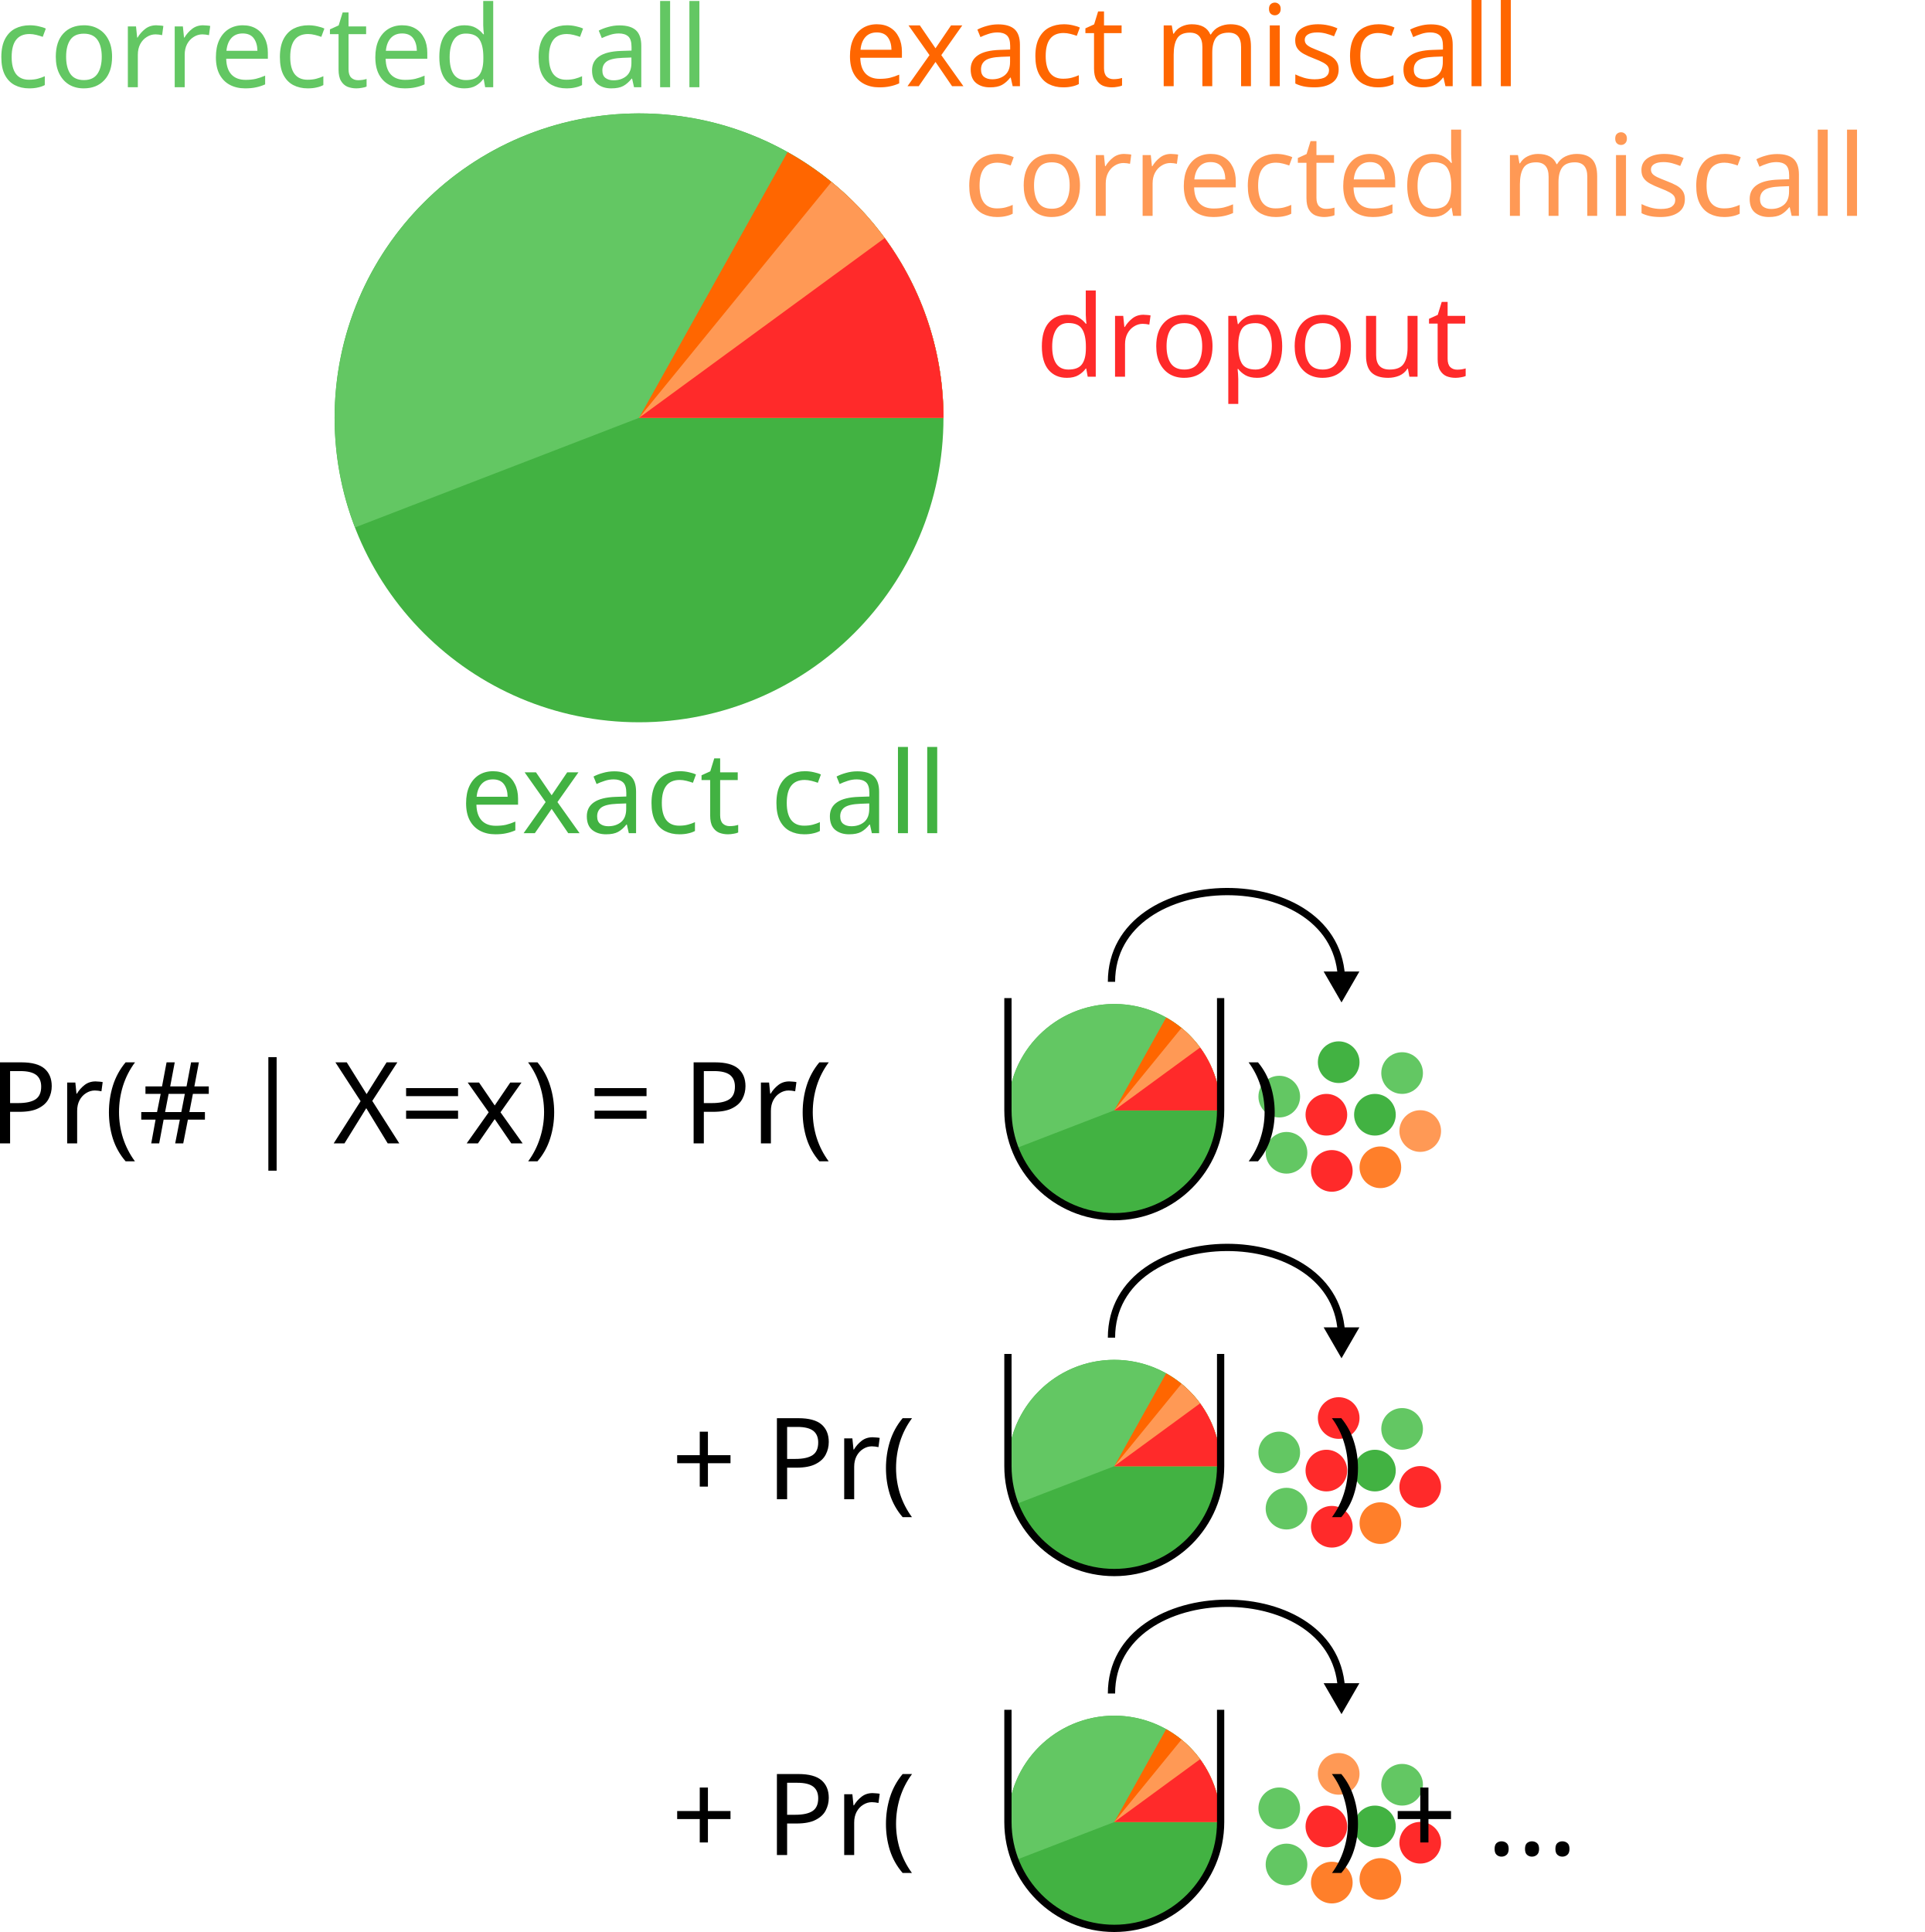
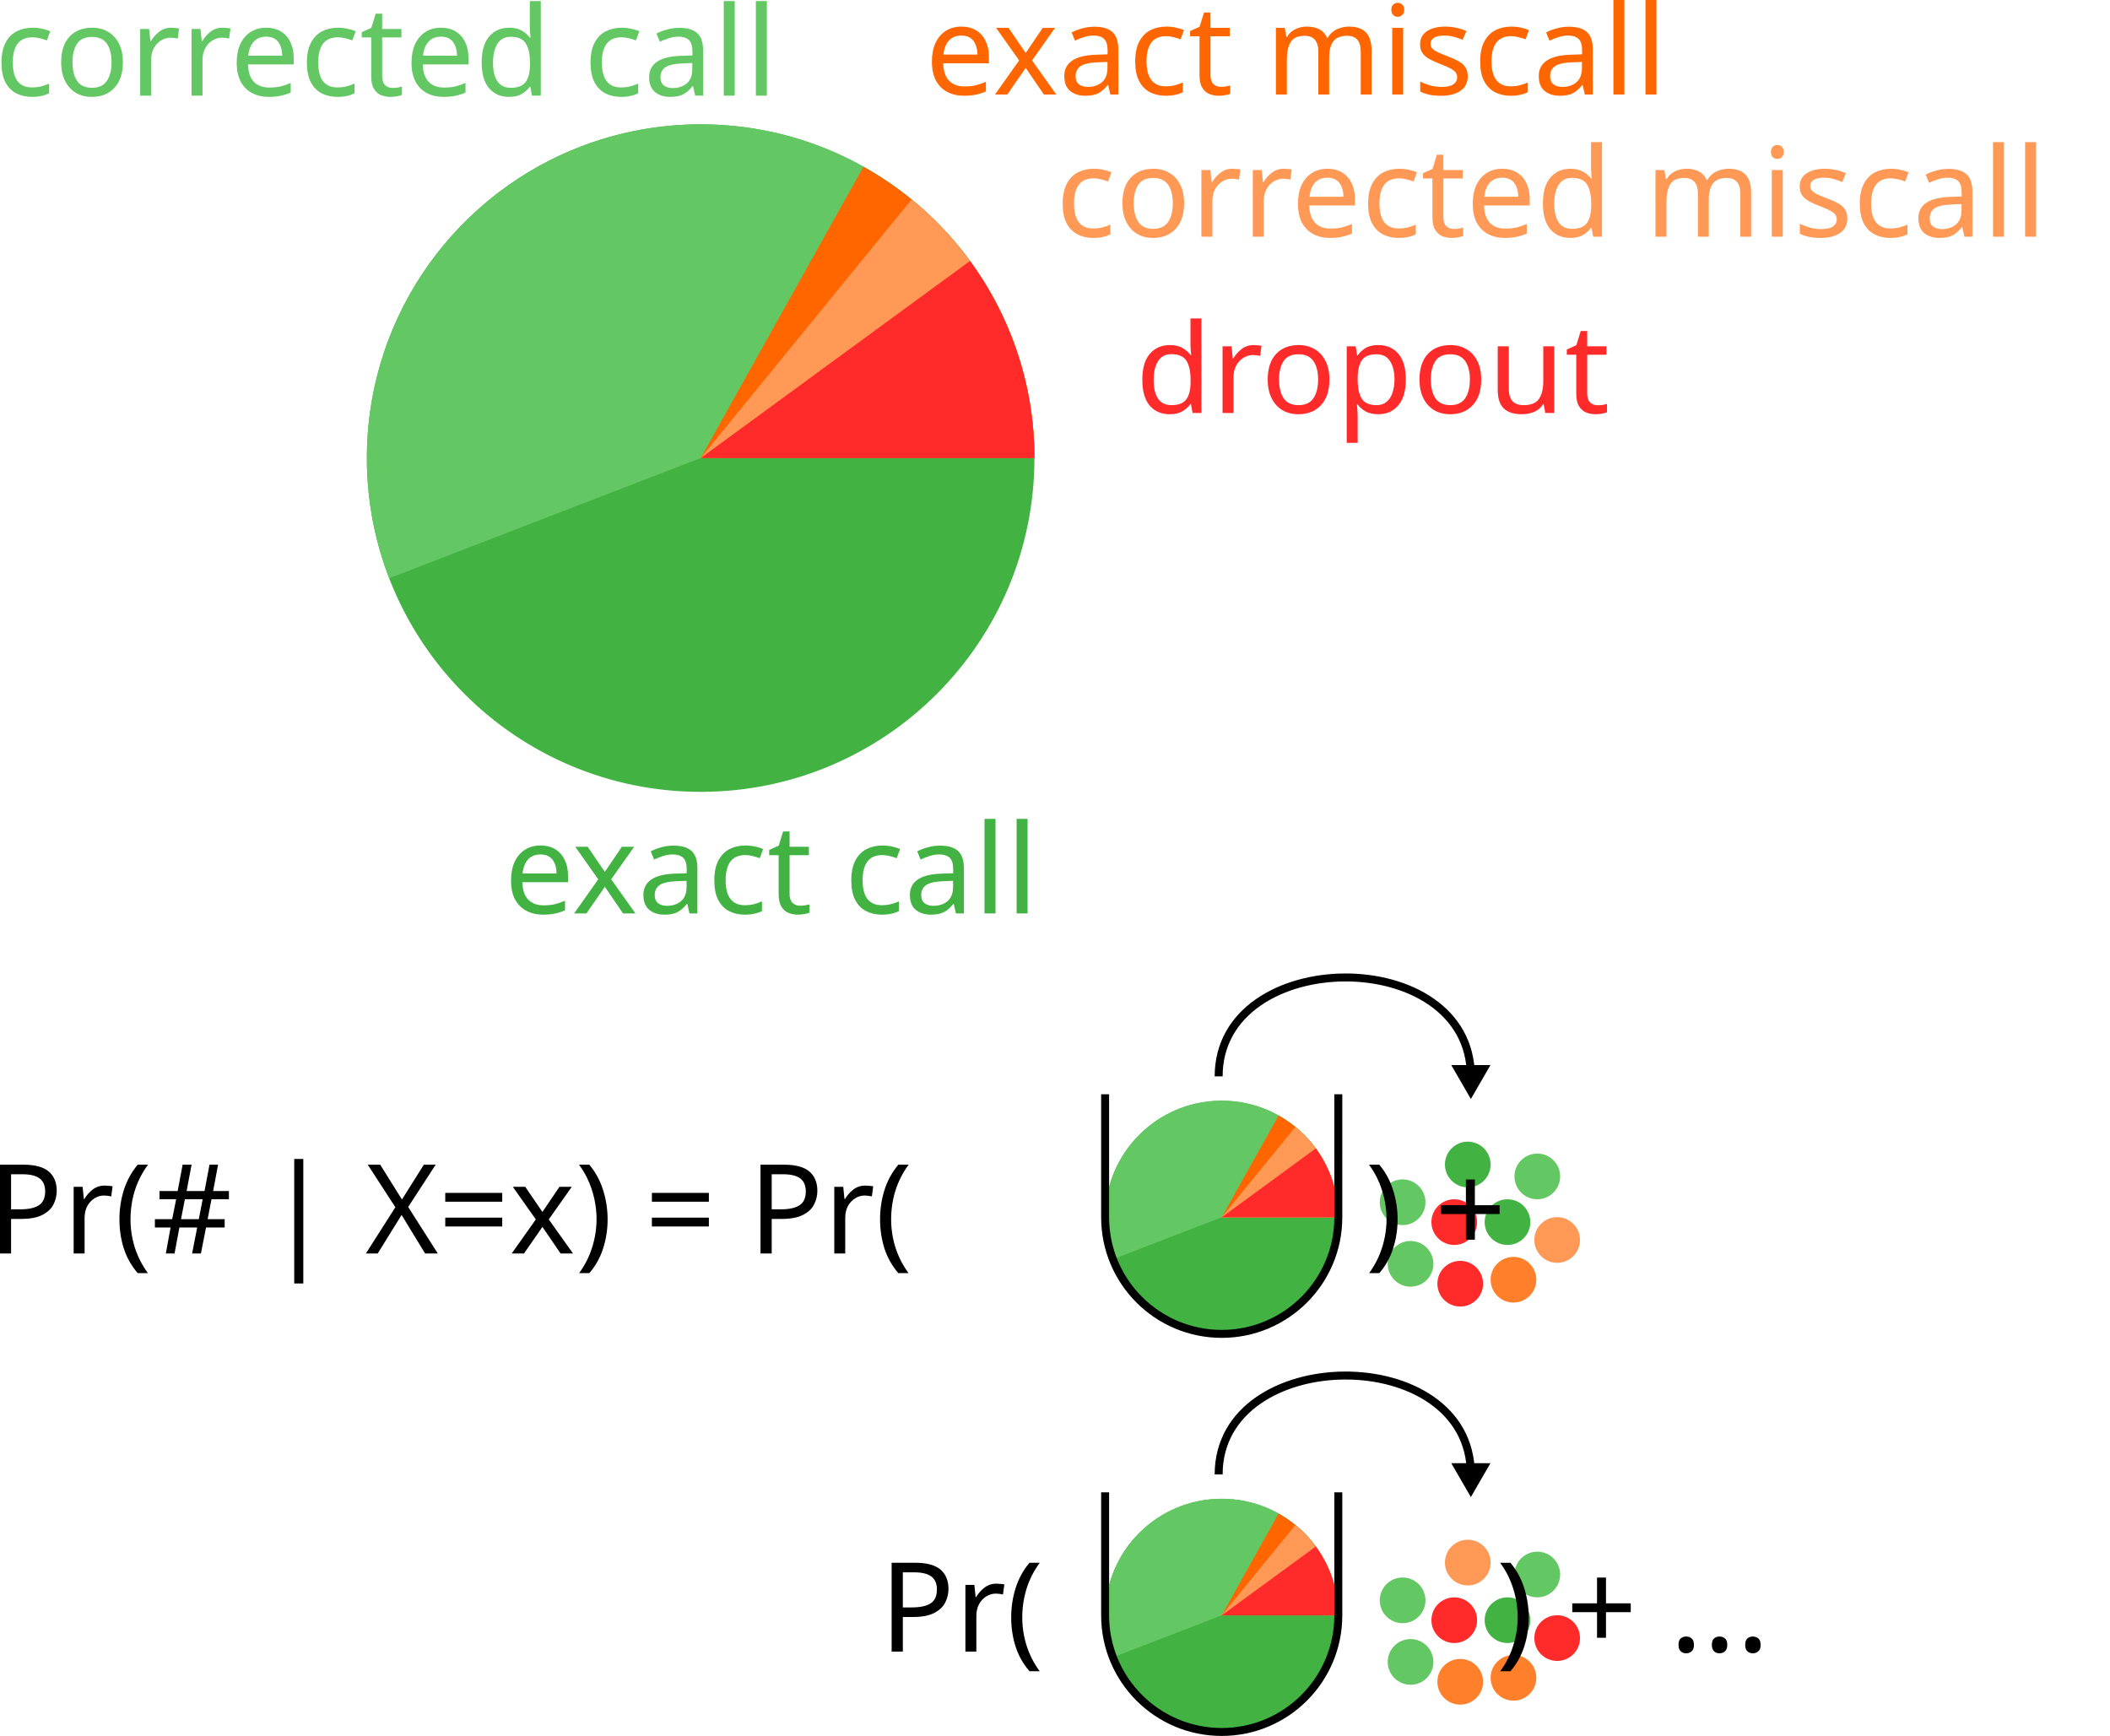
- <svg xmlns="http://www.w3.org/2000/svg" width="74.79mm" height="75.082mm" viewBox="0 0 265.002 266.038" id="svg2" version="1.1">
+ <svg xmlns="http://www.w3.org/2000/svg" width="74.79mm" height="61.535mm" viewBox="0 0 265.002 218.038" id="svg2" version="1.1">
  <defs id="defs4">
    <marker orient="auto" refY="0" refX="0" id="marker5539" style="overflow:visible">
      <path id="path5541" d="m 5.77,0 -8.65,5 0,-10 8.65,5 z" style="fill:#000000;fill-opacity:1;fill-rule:evenodd;stroke:#000000;stroke-width:1pt;stroke-opacity:1" transform="scale(0.4,0.4)" />
    </marker>
    <marker style="overflow:visible" id="marker5380" refX="0" refY="0" orient="auto">
      <path transform="scale(0.4,0.4)" style="fill:#000000;fill-opacity:1;fill-rule:evenodd;stroke:#000000;stroke-width:1pt;stroke-opacity:1" d="m 5.77,0 -8.65,5 0,-10 8.65,5 z" id="path5382" />
    </marker>
    <marker orient="auto" refY="0" refX="0" id="TriangleOutM" style="overflow:visible">
      <path id="path4387" d="m 5.77,0 -8.65,5 0,-10 8.65,5 z" style="fill:#000000;fill-opacity:1;fill-rule:evenodd;stroke:#000000;stroke-width:1pt;stroke-opacity:1" transform="scale(0.4,0.4)" />
    </marker>
  </defs>
  <g id="layer1" transform="translate(-10.96208,-9.776581)">
    <g id="g4180" transform="translate(-60,0)">
      <circle r="41.921" cy="67.314" cx="158.959" id="path3336" style="fill:#42b242;fill-opacity:1;stroke-width:2;stroke-miterlimit:4;stroke-dasharray:none" />
      <path d="m 119.848,82.405 a 41.921,41.921 0 0 1 9.955,-45.213 41.921,41.921 0 0 1 45.514,-8.477 41.921,41.921 0 0 1 25.564,38.598 l -41.921,0 z" style="fill:#63c763;fill-opacity:1;stroke-width:2;stroke-miterlimit:4;stroke-dasharray:none" id="circle4140" />
      <path id="path4142" style="fill:#ff6600;fill-opacity:1;stroke-width:2;stroke-miterlimit:4;stroke-dasharray:none" d="m 179.411,30.72 a 41.921,41.921 0 0 1 21.47,36.594 l -41.921,0 z" />
      <path d="m 185.455,34.827 a 41.921,41.921 0 0 1 15.426,32.487 l -41.921,0 z" style="fill:#ff9955;fill-opacity:1;stroke-width:2;stroke-miterlimit:4;stroke-dasharray:none" id="path4144" />
      <path id="path4148" style="fill:#ff2a2a;fill-opacity:1;stroke-width:2;stroke-miterlimit:4;stroke-dasharray:none" d="m 192.788,42.555 a 41.921,41.921 0 0 1 8.092,24.759 l -41.921,0 z" />
    </g>
    <text xml:space="preserve" style="font-style:normal;font-weight:normal;font-size:15.625px;line-height:125%;font-family:sans-serif;letter-spacing:0px;word-spacing:0px;fill:#42b242;fill-opacity:1;stroke:none;stroke-width:1px;stroke-linecap:butt;stroke-linejoin:miter;stroke-opacity:1" x="74.286" y="124.505" id="text4150">
      <tspan id="tspan4152" x="74.286" y="124.505">exact call</tspan>
    </text>
    <text xml:space="preserve" style="font-style:normal;font-weight:normal;font-size:15.625px;line-height:125%;font-family:sans-serif;letter-spacing:0px;word-spacing:0px;fill:#63c763;fill-opacity:1;stroke:none;stroke-width:1px;stroke-linecap:butt;stroke-linejoin:miter;stroke-opacity:1" x="10.286" y="21.791" id="text4154">
      <tspan id="tspan4156" x="10.286" y="21.791">corrected call</tspan>
    </text>
    <text xml:space="preserve" style="font-style:normal;font-weight:normal;font-size:15.625px;line-height:125%;font-family:sans-serif;letter-spacing:0px;word-spacing:0px;fill:#000000;fill-opacity:1;stroke:none;stroke-width:1px;stroke-linecap:butt;stroke-linejoin:miter;stroke-opacity:1" x="153.571" y="61.648" id="text4158">
      <tspan id="tspan4160" x="153.571" y="61.648" style="fill:#ff2a2a">dropout</tspan>
    </text>
    <text xml:space="preserve" style="font-style:normal;font-weight:normal;font-size:15.625px;line-height:125%;font-family:sans-serif;letter-spacing:0px;word-spacing:0px;fill:#000000;fill-opacity:1;stroke:none;stroke-width:1px;stroke-linecap:butt;stroke-linejoin:miter;stroke-opacity:1" x="127.143" y="21.648" id="text4162">
      <tspan id="tspan4164" x="127.143" y="21.648" style="fill:#ff6600">exact miscall</tspan>
    </text>
    <text xml:space="preserve" style="font-style:normal;font-weight:normal;font-size:15.625px;line-height:125%;font-family:sans-serif;letter-spacing:0px;word-spacing:0px;fill:#ff9955;fill-opacity:1;stroke:none;stroke-width:1px;stroke-linecap:butt;stroke-linejoin:miter;stroke-opacity:1" x="143.571" y="39.505" id="text4166">
      <tspan id="tspan4168" x="143.571" y="39.505" style="fill:#ff9955">corrected miscall</tspan>
    </text>
-     <g id="g3449" transform="translate(94,-9)">
-       <ellipse ry="14.644" rx="14.644" style="fill:#42b242;fill-opacity:1;stroke-width:2;stroke-miterlimit:4;stroke-dasharray:none" id="circle4170" cx="70.402" cy="171.671" />
-       <path id="path4172" style="fill:#63c763;fill-opacity:1;stroke-width:2;stroke-miterlimit:4;stroke-dasharray:none" d="m 56.74,176.942 a 14.644,14.644 0 0 1 3.477,-15.794 14.644,14.644 0 0 1 15.899,-2.961 14.644,14.644 0 0 1 8.93,13.483 l -14.644,0 z" />
-       <path d="m 77.546,158.888 a 14.644,14.644 0 0 1 7.5,12.783 l -14.644,0 z" style="fill:#ff6600;fill-opacity:1;stroke-width:2;stroke-miterlimit:4;stroke-dasharray:none" id="path4174" />
-       <path id="path4176" style="fill:#ff9955;fill-opacity:1;stroke-width:2;stroke-miterlimit:4;stroke-dasharray:none" d="m 79.657,160.323 a 14.644,14.644 0 0 1 5.388,11.348 l -14.644,0 z" />
-       <path d="m 82.219,163.022 a 14.644,14.644 0 0 1 2.827,8.649 l -14.644,0 z" style="fill:#ff2a2a;fill-opacity:1;stroke-width:2;stroke-miterlimit:4;stroke-dasharray:none" id="path4178" />
-       <path id="circle4213" d="m 55.758,156.218 0,15.453 c 0,8.088 6.556,14.644 14.644,14.644 8.088,0 14.644,-6.556 14.644,-14.644 l 0,-15.453" style="fill:none;fill-opacity:1;stroke:#000000;stroke-width:1;stroke-miterlimit:4;stroke-dasharray:none;stroke-opacity:1" />
-       <ellipse ry="2.869" rx="2.869" cy="169.782" cx="93.121" id="path4216" style="fill:#63c763;fill-opacity:1;stroke:none;stroke-width:2;stroke-miterlimit:4;stroke-dasharray:none;stroke-opacity:1" />
-       <ellipse ry="2.869" rx="2.869" style="fill:#63c763;fill-opacity:1;stroke:none;stroke-width:2;stroke-miterlimit:4;stroke-dasharray:none;stroke-opacity:1" id="circle4218" cx="94.119" cy="177.517" />
-       <ellipse ry="2.869" rx="2.869" cy="166.538" cx="110.038" id="circle4220" style="fill:#63c763;fill-opacity:1;stroke:none;stroke-width:2;stroke-miterlimit:4;stroke-dasharray:none;stroke-opacity:1" />
-       <ellipse ry="2.869" rx="2.869" style="fill:#42b242;fill-opacity:1;stroke:none;stroke-width:2;stroke-miterlimit:4;stroke-dasharray:none;stroke-opacity:1" id="circle4222" cx="106.295" cy="172.277" />
-       <ellipse ry="2.869" rx="2.869" cy="180.012" cx="100.357" id="circle4224" style="fill:#ff2a2a;fill-opacity:1;stroke:none;stroke-width:2;stroke-miterlimit:4;stroke-dasharray:none;stroke-opacity:1" />
-       <ellipse ry="2.869" rx="2.869" style="fill:#ff2a2a;fill-opacity:1;stroke:none;stroke-width:2;stroke-miterlimit:4;stroke-dasharray:none;stroke-opacity:1" id="circle4226" cx="99.609" cy="172.277" />
-       <ellipse ry="2.869" rx="2.869" cy="179.513" cx="107.044" id="circle4230" style="fill:#ff7f2a;fill-opacity:1;stroke:none;stroke-width:2;stroke-miterlimit:4;stroke-dasharray:none;stroke-opacity:1" />
-       <ellipse ry="2.869" rx="2.869" style="fill:#ff9955;fill-opacity:1;stroke:none;stroke-width:2;stroke-miterlimit:4;stroke-dasharray:none;stroke-opacity:1" id="circle4232" cx="112.533" cy="174.523" />
-       <ellipse ry="2.869" rx="2.869" cy="165.041" cx="101.305" id="circle4234" style="fill:#42b242;fill-opacity:1;stroke:none;stroke-width:2;stroke-miterlimit:4;stroke-dasharray:none;stroke-opacity:1" />
-       <path id="path4236" d="m 70.017,153.972 c 0,-16.416 31.676,-16.717 31.676,0" style="fill:none;fill-rule:evenodd;stroke:#000000;stroke-width:1;stroke-linecap:butt;stroke-linejoin:miter;stroke-miterlimit:4;stroke-dasharray:none;stroke-opacity:1;marker-end:url(#TriangleOutM)" />
-       <text id="text5340" y="176.219" x="-84.571" style="font-style:normal;font-weight:normal;font-size:15.625px;line-height:125%;font-family:sans-serif;letter-spacing:0px;word-spacing:0px;fill:#000000;fill-opacity:1;stroke:none;stroke-width:1px;stroke-linecap:butt;stroke-linejoin:miter;stroke-opacity:1" xml:space="preserve">
-         <tspan y="176.219" x="-84.571" id="tspan5342">Pr(# | X=x) = Pr(              )</tspan>
-       </text>
-     </g>
-     <g id="g3409" transform="translate(-30,40)">
-       <ellipse cy="171.671" cx="194.402" id="ellipse5344" style="fill:#42b242;fill-opacity:1;stroke-width:2;stroke-miterlimit:4;stroke-dasharray:none" rx="14.644" ry="14.644" />
-       <path d="m 180.74,176.942 a 14.644,14.644 0 0 1 3.477,-15.794 14.644,14.644 0 0 1 15.899,-2.961 14.644,14.644 0 0 1 8.93,13.483 l -14.644,0 z" style="fill:#63c763;fill-opacity:1;stroke-width:2;stroke-miterlimit:4;stroke-dasharray:none" id="path5346" />
-       <path id="path5348" style="fill:#ff6600;fill-opacity:1;stroke-width:2;stroke-miterlimit:4;stroke-dasharray:none" d="m 201.546,158.888 a 14.644,14.644 0 0 1 7.5,12.783 l -14.644,0 z" />
-       <path d="m 203.657,160.323 a 14.644,14.644 0 0 1 5.388,11.348 l -14.644,0 z" style="fill:#ff9955;fill-opacity:1;stroke-width:2;stroke-miterlimit:4;stroke-dasharray:none" id="path5350" />
-       <path id="path5352" style="fill:#ff2a2a;fill-opacity:1;stroke-width:2;stroke-miterlimit:4;stroke-dasharray:none" d="m 206.219,163.022 a 14.644,14.644 0 0 1 2.827,8.649 l -14.644,0 z" />
-       <path style="fill:none;fill-opacity:1;stroke:#000000;stroke-width:1;stroke-miterlimit:4;stroke-dasharray:none;stroke-opacity:1" d="m 179.758,156.218 0,15.453 c 0,8.088 6.556,14.644 14.644,14.644 8.088,0 14.644,-6.556 14.644,-14.644 l 0,-15.453" id="path5354" />
-       <ellipse style="fill:#63c763;fill-opacity:1;stroke:none;stroke-width:2;stroke-miterlimit:4;stroke-dasharray:none;stroke-opacity:1" id="ellipse5356" cx="217.121" cy="169.782" rx="2.869" ry="2.869" />
-       <ellipse cy="177.517" cx="218.119" id="ellipse5358" style="fill:#63c763;fill-opacity:1;stroke:none;stroke-width:2;stroke-miterlimit:4;stroke-dasharray:none;stroke-opacity:1" rx="2.869" ry="2.869" />
-       <ellipse style="fill:#63c763;fill-opacity:1;stroke:none;stroke-width:2;stroke-miterlimit:4;stroke-dasharray:none;stroke-opacity:1" id="ellipse5360" cx="234.038" cy="166.538" rx="2.869" ry="2.869" />
-       <ellipse cy="172.277" cx="230.295" id="ellipse5362" style="fill:#42b242;fill-opacity:1;stroke:none;stroke-width:2;stroke-miterlimit:4;stroke-dasharray:none;stroke-opacity:1" rx="2.869" ry="2.869" />
-       <ellipse style="fill:#ff2a2a;fill-opacity:1;stroke:none;stroke-width:2;stroke-miterlimit:4;stroke-dasharray:none;stroke-opacity:1" id="ellipse5364" cx="224.357" cy="180.012" rx="2.869" ry="2.869" />
-       <ellipse cy="172.277" cx="223.609" id="ellipse5366" style="fill:#ff2a2a;fill-opacity:1;stroke:none;stroke-width:2;stroke-miterlimit:4;stroke-dasharray:none;stroke-opacity:1" rx="2.869" ry="2.869" />
-       <ellipse style="fill:#ff7f2a;fill-opacity:1;stroke:none;stroke-width:2;stroke-miterlimit:4;stroke-dasharray:none;stroke-opacity:1" id="ellipse5368" cx="231.044" cy="179.513" rx="2.869" ry="2.869" />
-       <ellipse cy="174.523" cx="236.533" id="ellipse5370" style="fill:#ff2a2a;fill-opacity:1;stroke:none;stroke-width:2;stroke-miterlimit:4;stroke-dasharray:none;stroke-opacity:1" rx="2.869" ry="2.869" />
-       <ellipse style="fill:#ff2a2a;fill-opacity:1;stroke:none;stroke-width:2;stroke-miterlimit:4;stroke-dasharray:none;stroke-opacity:1" id="ellipse5372" cx="225.305" cy="165.041" rx="2.869" ry="2.869" />
-       <path style="fill:none;fill-rule:evenodd;stroke:#000000;stroke-width:1;stroke-linecap:butt;stroke-linejoin:miter;stroke-miterlimit:4;stroke-dasharray:none;stroke-opacity:1;marker-end:url(#marker5539)" d="m 194.017,153.972 c 0,-16.416 31.676,-16.717 31.676,0" id="path5374" />
-       <text xml:space="preserve" style="font-style:normal;font-weight:normal;font-size:15.625px;line-height:125%;font-family:sans-serif;letter-spacing:0px;word-spacing:0px;fill:#000000;fill-opacity:1;stroke:none;stroke-width:1px;stroke-linecap:butt;stroke-linejoin:miter;stroke-opacity:1" x="133.429" y="176.219" id="text5376">
-         <tspan id="tspan5378" x="133.429" y="176.219">+ Pr(              )</tspan>
-       </text>
-     </g>
+     <ellipse cy="162.671" cx="164.402" id="circle4170" style="fill:#42b242;fill-opacity:1;stroke-width:2;stroke-miterlimit:4;stroke-dasharray:none" rx="14.644" ry="14.644" />
+     <path d="m 150.74,167.942 a 14.644,14.644 0 0 1 3.477,-15.794 14.644,14.644 0 0 1 15.899,-2.961 14.644,14.644 0 0 1 8.93,13.483 l -14.644,0 z" style="fill:#63c763;fill-opacity:1;stroke-width:2;stroke-miterlimit:4;stroke-dasharray:none" id="path4172" />
+     <path id="path4174" style="fill:#ff6600;fill-opacity:1;stroke-width:2;stroke-miterlimit:4;stroke-dasharray:none" d="m 171.546,149.888 a 14.644,14.644 0 0 1 7.5,12.783 l -14.644,0 z" />
+     <path d="m 173.657,151.323 a 14.644,14.644 0 0 1 5.388,11.348 l -14.644,0 z" style="fill:#ff9955;fill-opacity:1;stroke-width:2;stroke-miterlimit:4;stroke-dasharray:none" id="path4176" />
+     <path id="path4178" style="fill:#ff2a2a;fill-opacity:1;stroke-width:2;stroke-miterlimit:4;stroke-dasharray:none" d="m 176.219,154.022 a 14.644,14.644 0 0 1 2.827,8.649 l -14.644,0 z" />
+     <path style="fill:none;fill-opacity:1;stroke:#000000;stroke-width:1;stroke-miterlimit:4;stroke-dasharray:none;stroke-opacity:1" d="m 149.758,147.218 0,15.453 c 0,8.088 6.556,14.644 14.644,14.644 8.088,0 14.644,-6.556 14.644,-14.644 l 0,-15.453" id="circle4213" />
+     <ellipse style="fill:#63c763;fill-opacity:1;stroke:none;stroke-width:2;stroke-miterlimit:4;stroke-dasharray:none;stroke-opacity:1" id="path4216" cx="187.121" cy="160.782" rx="2.869" ry="2.869" />
+     <ellipse cy="168.517" cx="188.119" id="circle4218" style="fill:#63c763;fill-opacity:1;stroke:none;stroke-width:2;stroke-miterlimit:4;stroke-dasharray:none;stroke-opacity:1" rx="2.869" ry="2.869" />
+     <ellipse style="fill:#63c763;fill-opacity:1;stroke:none;stroke-width:2;stroke-miterlimit:4;stroke-dasharray:none;stroke-opacity:1" id="circle4220" cx="204.038" cy="157.538" rx="2.869" ry="2.869" />
+     <ellipse cy="163.277" cx="200.295" id="circle4222" style="fill:#42b242;fill-opacity:1;stroke:none;stroke-width:2;stroke-miterlimit:4;stroke-dasharray:none;stroke-opacity:1" rx="2.869" ry="2.869" />
+     <ellipse style="fill:#ff2a2a;fill-opacity:1;stroke:none;stroke-width:2;stroke-miterlimit:4;stroke-dasharray:none;stroke-opacity:1" id="circle4224" cx="194.357" cy="171.012" rx="2.869" ry="2.869" />
+     <ellipse cy="163.277" cx="193.609" id="circle4226" style="fill:#ff2a2a;fill-opacity:1;stroke:none;stroke-width:2;stroke-miterlimit:4;stroke-dasharray:none;stroke-opacity:1" rx="2.869" ry="2.869" />
+     <ellipse style="fill:#ff7f2a;fill-opacity:1;stroke:none;stroke-width:2;stroke-miterlimit:4;stroke-dasharray:none;stroke-opacity:1" id="circle4230" cx="201.044" cy="170.513" rx="2.869" ry="2.869" />
+     <ellipse cy="165.523" cx="206.533" id="circle4232" style="fill:#ff9955;fill-opacity:1;stroke:none;stroke-width:2;stroke-miterlimit:4;stroke-dasharray:none;stroke-opacity:1" rx="2.869" ry="2.869" />
+     <ellipse style="fill:#42b242;fill-opacity:1;stroke:none;stroke-width:2;stroke-miterlimit:4;stroke-dasharray:none;stroke-opacity:1" id="circle4234" cx="195.305" cy="156.041" rx="2.869" ry="2.869" />
+     <path style="fill:none;fill-rule:evenodd;stroke:#000000;stroke-width:1;stroke-linecap:butt;stroke-linejoin:miter;stroke-miterlimit:4;stroke-dasharray:none;stroke-opacity:1;marker-end:url(#TriangleOutM)" d="m 164.017,144.972 c 0,-16.416 31.676,-16.717 31.676,0" id="path4236" />
+     <text xml:space="preserve" style="font-style:normal;font-weight:normal;font-size:15.625px;line-height:125%;font-family:sans-serif;letter-spacing:0px;word-spacing:0px;fill:#000000;fill-opacity:1;stroke:none;stroke-width:1px;stroke-linecap:butt;stroke-linejoin:miter;stroke-opacity:1" x="9.429" y="167.219" id="text5340">
+       <tspan id="tspan5342" x="9.429" y="167.219">Pr(# | X=x) = Pr(              ) +</tspan>
+     </text>
    <g id="g3429" transform="translate(-150,89)">
-       <ellipse ry="14.644" rx="14.644" style="fill:#42b242;fill-opacity:1;stroke-width:2;stroke-miterlimit:4;stroke-dasharray:none" id="ellipse5408" cx="314.402" cy="171.671" />
-       <path id="path5410" style="fill:#63c763;fill-opacity:1;stroke-width:2;stroke-miterlimit:4;stroke-dasharray:none" d="m 300.74,176.942 a 14.644,14.644 0 0 1 3.477,-15.794 14.644,14.644 0 0 1 15.899,-2.961 14.644,14.644 0 0 1 8.93,13.483 l -14.644,0 z" />
-       <path d="m 321.546,158.888 a 14.644,14.644 0 0 1 7.5,12.783 l -14.644,0 z" style="fill:#ff6600;fill-opacity:1;stroke-width:2;stroke-miterlimit:4;stroke-dasharray:none" id="path5412" />
-       <path id="path5414" style="fill:#ff9955;fill-opacity:1;stroke-width:2;stroke-miterlimit:4;stroke-dasharray:none" d="m 323.657,160.323 a 14.644,14.644 0 0 1 5.388,11.348 l -14.644,0 z" />
-       <path d="m 326.219,163.022 a 14.644,14.644 0 0 1 2.827,8.649 l -14.644,0 z" style="fill:#ff2a2a;fill-opacity:1;stroke-width:2;stroke-miterlimit:4;stroke-dasharray:none" id="path5416" />
-       <path id="path5418" d="m 299.758,156.218 0,15.453 c 0,8.088 6.556,14.644 14.644,14.644 8.088,0 14.644,-6.556 14.644,-14.644 l 0,-15.453" style="fill:none;fill-opacity:1;stroke:#000000;stroke-width:1;stroke-miterlimit:4;stroke-dasharray:none;stroke-opacity:1" />
-       <ellipse ry="2.869" rx="2.869" cy="169.782" cx="337.121" id="ellipse5420" style="fill:#63c763;fill-opacity:1;stroke:none;stroke-width:2;stroke-miterlimit:4;stroke-dasharray:none;stroke-opacity:1" />
-       <ellipse ry="2.869" rx="2.869" style="fill:#63c763;fill-opacity:1;stroke:none;stroke-width:2;stroke-miterlimit:4;stroke-dasharray:none;stroke-opacity:1" id="ellipse5422" cx="338.119" cy="177.517" />
-       <ellipse ry="2.869" rx="2.869" cy="166.538" cx="354.038" id="ellipse5424" style="fill:#63c763;fill-opacity:1;stroke:none;stroke-width:2;stroke-miterlimit:4;stroke-dasharray:none;stroke-opacity:1" />
-       <ellipse ry="2.869" rx="2.869" style="fill:#42b242;fill-opacity:1;stroke:none;stroke-width:2;stroke-miterlimit:4;stroke-dasharray:none;stroke-opacity:1" id="ellipse5426" cx="350.295" cy="172.277" />
-       <ellipse ry="2.869" rx="2.869" cy="180.012" cx="344.357" id="ellipse5428" style="fill:#ff7f2a;fill-opacity:1;stroke:none;stroke-width:2;stroke-miterlimit:4;stroke-dasharray:none;stroke-opacity:1" />
-       <ellipse ry="2.869" rx="2.869" style="fill:#ff2a2a;fill-opacity:1;stroke:none;stroke-width:2;stroke-miterlimit:4;stroke-dasharray:none;stroke-opacity:1" id="ellipse5430" cx="343.609" cy="172.277" />
-       <ellipse ry="2.869" rx="2.869" cy="179.513" cx="351.044" id="ellipse5432" style="fill:#ff7f2a;fill-opacity:1;stroke:none;stroke-width:2;stroke-miterlimit:4;stroke-dasharray:none;stroke-opacity:1" />
-       <ellipse ry="2.869" rx="2.869" style="fill:#ff2a2a;fill-opacity:1;stroke:none;stroke-width:2;stroke-miterlimit:4;stroke-dasharray:none;stroke-opacity:1" id="ellipse5434" cx="356.533" cy="174.523" />
-       <ellipse ry="2.869" rx="2.869" cy="165.041" cx="345.305" id="ellipse5436" style="fill:#ff9955;fill-opacity:1;stroke:none;stroke-width:2;stroke-miterlimit:4;stroke-dasharray:none;stroke-opacity:1" />
-       <path id="path5438" d="m 314.017,153.972 c 0,-16.416 31.676,-16.717 31.676,0" style="fill:none;fill-rule:evenodd;stroke:#000000;stroke-width:1;stroke-linecap:butt;stroke-linejoin:miter;stroke-miterlimit:4;stroke-dasharray:none;stroke-opacity:1;marker-end:url(#marker5380)" />
-       <text id="text5440" y="176.219" x="253.429" style="font-style:normal;font-weight:normal;font-size:15.625px;line-height:125%;font-family:sans-serif;letter-spacing:0px;word-spacing:0px;fill:#000000;fill-opacity:1;stroke:none;stroke-width:1px;stroke-linecap:butt;stroke-linejoin:miter;stroke-opacity:1" xml:space="preserve">
-         <tspan y="176.219" x="253.429" id="tspan5442">+ Pr(              ) + ...</tspan>
-       </text>
+       <g id="g3471" transform="translate(0,-48)">
+         <ellipse cy="171.671" cx="314.402" id="ellipse5408" style="fill:#42b242;fill-opacity:1;stroke-width:2;stroke-miterlimit:4;stroke-dasharray:none" rx="14.644" ry="14.644" />
+         <path d="m 300.74,176.942 a 14.644,14.644 0 0 1 3.477,-15.794 14.644,14.644 0 0 1 15.899,-2.961 14.644,14.644 0 0 1 8.93,13.483 l -14.644,0 z" style="fill:#63c763;fill-opacity:1;stroke-width:2;stroke-miterlimit:4;stroke-dasharray:none" id="path5410" />
+         <path id="path5412" style="fill:#ff6600;fill-opacity:1;stroke-width:2;stroke-miterlimit:4;stroke-dasharray:none" d="m 321.546,158.888 a 14.644,14.644 0 0 1 7.5,12.783 l -14.644,0 z" />
+         <path d="m 323.657,160.323 a 14.644,14.644 0 0 1 5.388,11.348 l -14.644,0 z" style="fill:#ff9955;fill-opacity:1;stroke-width:2;stroke-miterlimit:4;stroke-dasharray:none" id="path5414" />
+         <path id="path5416" style="fill:#ff2a2a;fill-opacity:1;stroke-width:2;stroke-miterlimit:4;stroke-dasharray:none" d="m 326.219,163.022 a 14.644,14.644 0 0 1 2.827,8.649 l -14.644,0 z" />
+         <path style="fill:none;fill-opacity:1;stroke:#000000;stroke-width:1;stroke-miterlimit:4;stroke-dasharray:none;stroke-opacity:1" d="m 299.758,156.218 0,15.453 c 0,8.088 6.556,14.644 14.644,14.644 8.088,0 14.644,-6.556 14.644,-14.644 l 0,-15.453" id="path5418" />
+         <ellipse style="fill:#63c763;fill-opacity:1;stroke:none;stroke-width:2;stroke-miterlimit:4;stroke-dasharray:none;stroke-opacity:1" id="ellipse5420" cx="337.121" cy="169.782" rx="2.869" ry="2.869" />
+         <ellipse cy="177.517" cx="338.119" id="ellipse5422" style="fill:#63c763;fill-opacity:1;stroke:none;stroke-width:2;stroke-miterlimit:4;stroke-dasharray:none;stroke-opacity:1" rx="2.869" ry="2.869" />
+         <ellipse style="fill:#63c763;fill-opacity:1;stroke:none;stroke-width:2;stroke-miterlimit:4;stroke-dasharray:none;stroke-opacity:1" id="ellipse5424" cx="354.038" cy="166.538" rx="2.869" ry="2.869" />
+         <ellipse cy="172.277" cx="350.295" id="ellipse5426" style="fill:#42b242;fill-opacity:1;stroke:none;stroke-width:2;stroke-miterlimit:4;stroke-dasharray:none;stroke-opacity:1" rx="2.869" ry="2.869" />
+         <ellipse style="fill:#ff7f2a;fill-opacity:1;stroke:none;stroke-width:2;stroke-miterlimit:4;stroke-dasharray:none;stroke-opacity:1" id="ellipse5428" cx="344.357" cy="180.012" rx="2.869" ry="2.869" />
+         <ellipse cy="172.277" cx="343.609" id="ellipse5430" style="fill:#ff2a2a;fill-opacity:1;stroke:none;stroke-width:2;stroke-miterlimit:4;stroke-dasharray:none;stroke-opacity:1" rx="2.869" ry="2.869" />
+         <ellipse style="fill:#ff7f2a;fill-opacity:1;stroke:none;stroke-width:2;stroke-miterlimit:4;stroke-dasharray:none;stroke-opacity:1" id="ellipse5432" cx="351.044" cy="179.513" rx="2.869" ry="2.869" />
+         <ellipse cy="174.523" cx="356.533" id="ellipse5434" style="fill:#ff2a2a;fill-opacity:1;stroke:none;stroke-width:2;stroke-miterlimit:4;stroke-dasharray:none;stroke-opacity:1" rx="2.869" ry="2.869" />
+         <ellipse style="fill:#ff9955;fill-opacity:1;stroke:none;stroke-width:2;stroke-miterlimit:4;stroke-dasharray:none;stroke-opacity:1" id="ellipse5436" cx="345.305" cy="165.041" rx="2.869" ry="2.869" />
+         <path style="fill:none;fill-rule:evenodd;stroke:#000000;stroke-width:1;stroke-linecap:butt;stroke-linejoin:miter;stroke-miterlimit:4;stroke-dasharray:none;stroke-opacity:1;marker-end:url(#marker5380)" d="m 314.017,153.972 c 0,-16.416 31.676,-16.717 31.676,0" id="path5438" />
+         <text xml:space="preserve" style="font-style:normal;font-weight:normal;font-size:15.625px;line-height:125%;font-family:sans-serif;letter-spacing:0px;word-spacing:0px;fill:#000000;fill-opacity:1;stroke:none;stroke-width:1px;stroke-linecap:butt;stroke-linejoin:miter;stroke-opacity:1" x="271.429" y="176.219" id="text5440">
+           <tspan id="tspan5442" x="271.429" y="176.219">Pr(              ) + ...</tspan>
+         </text>
+       </g>
    </g>
  </g>
</svg>
